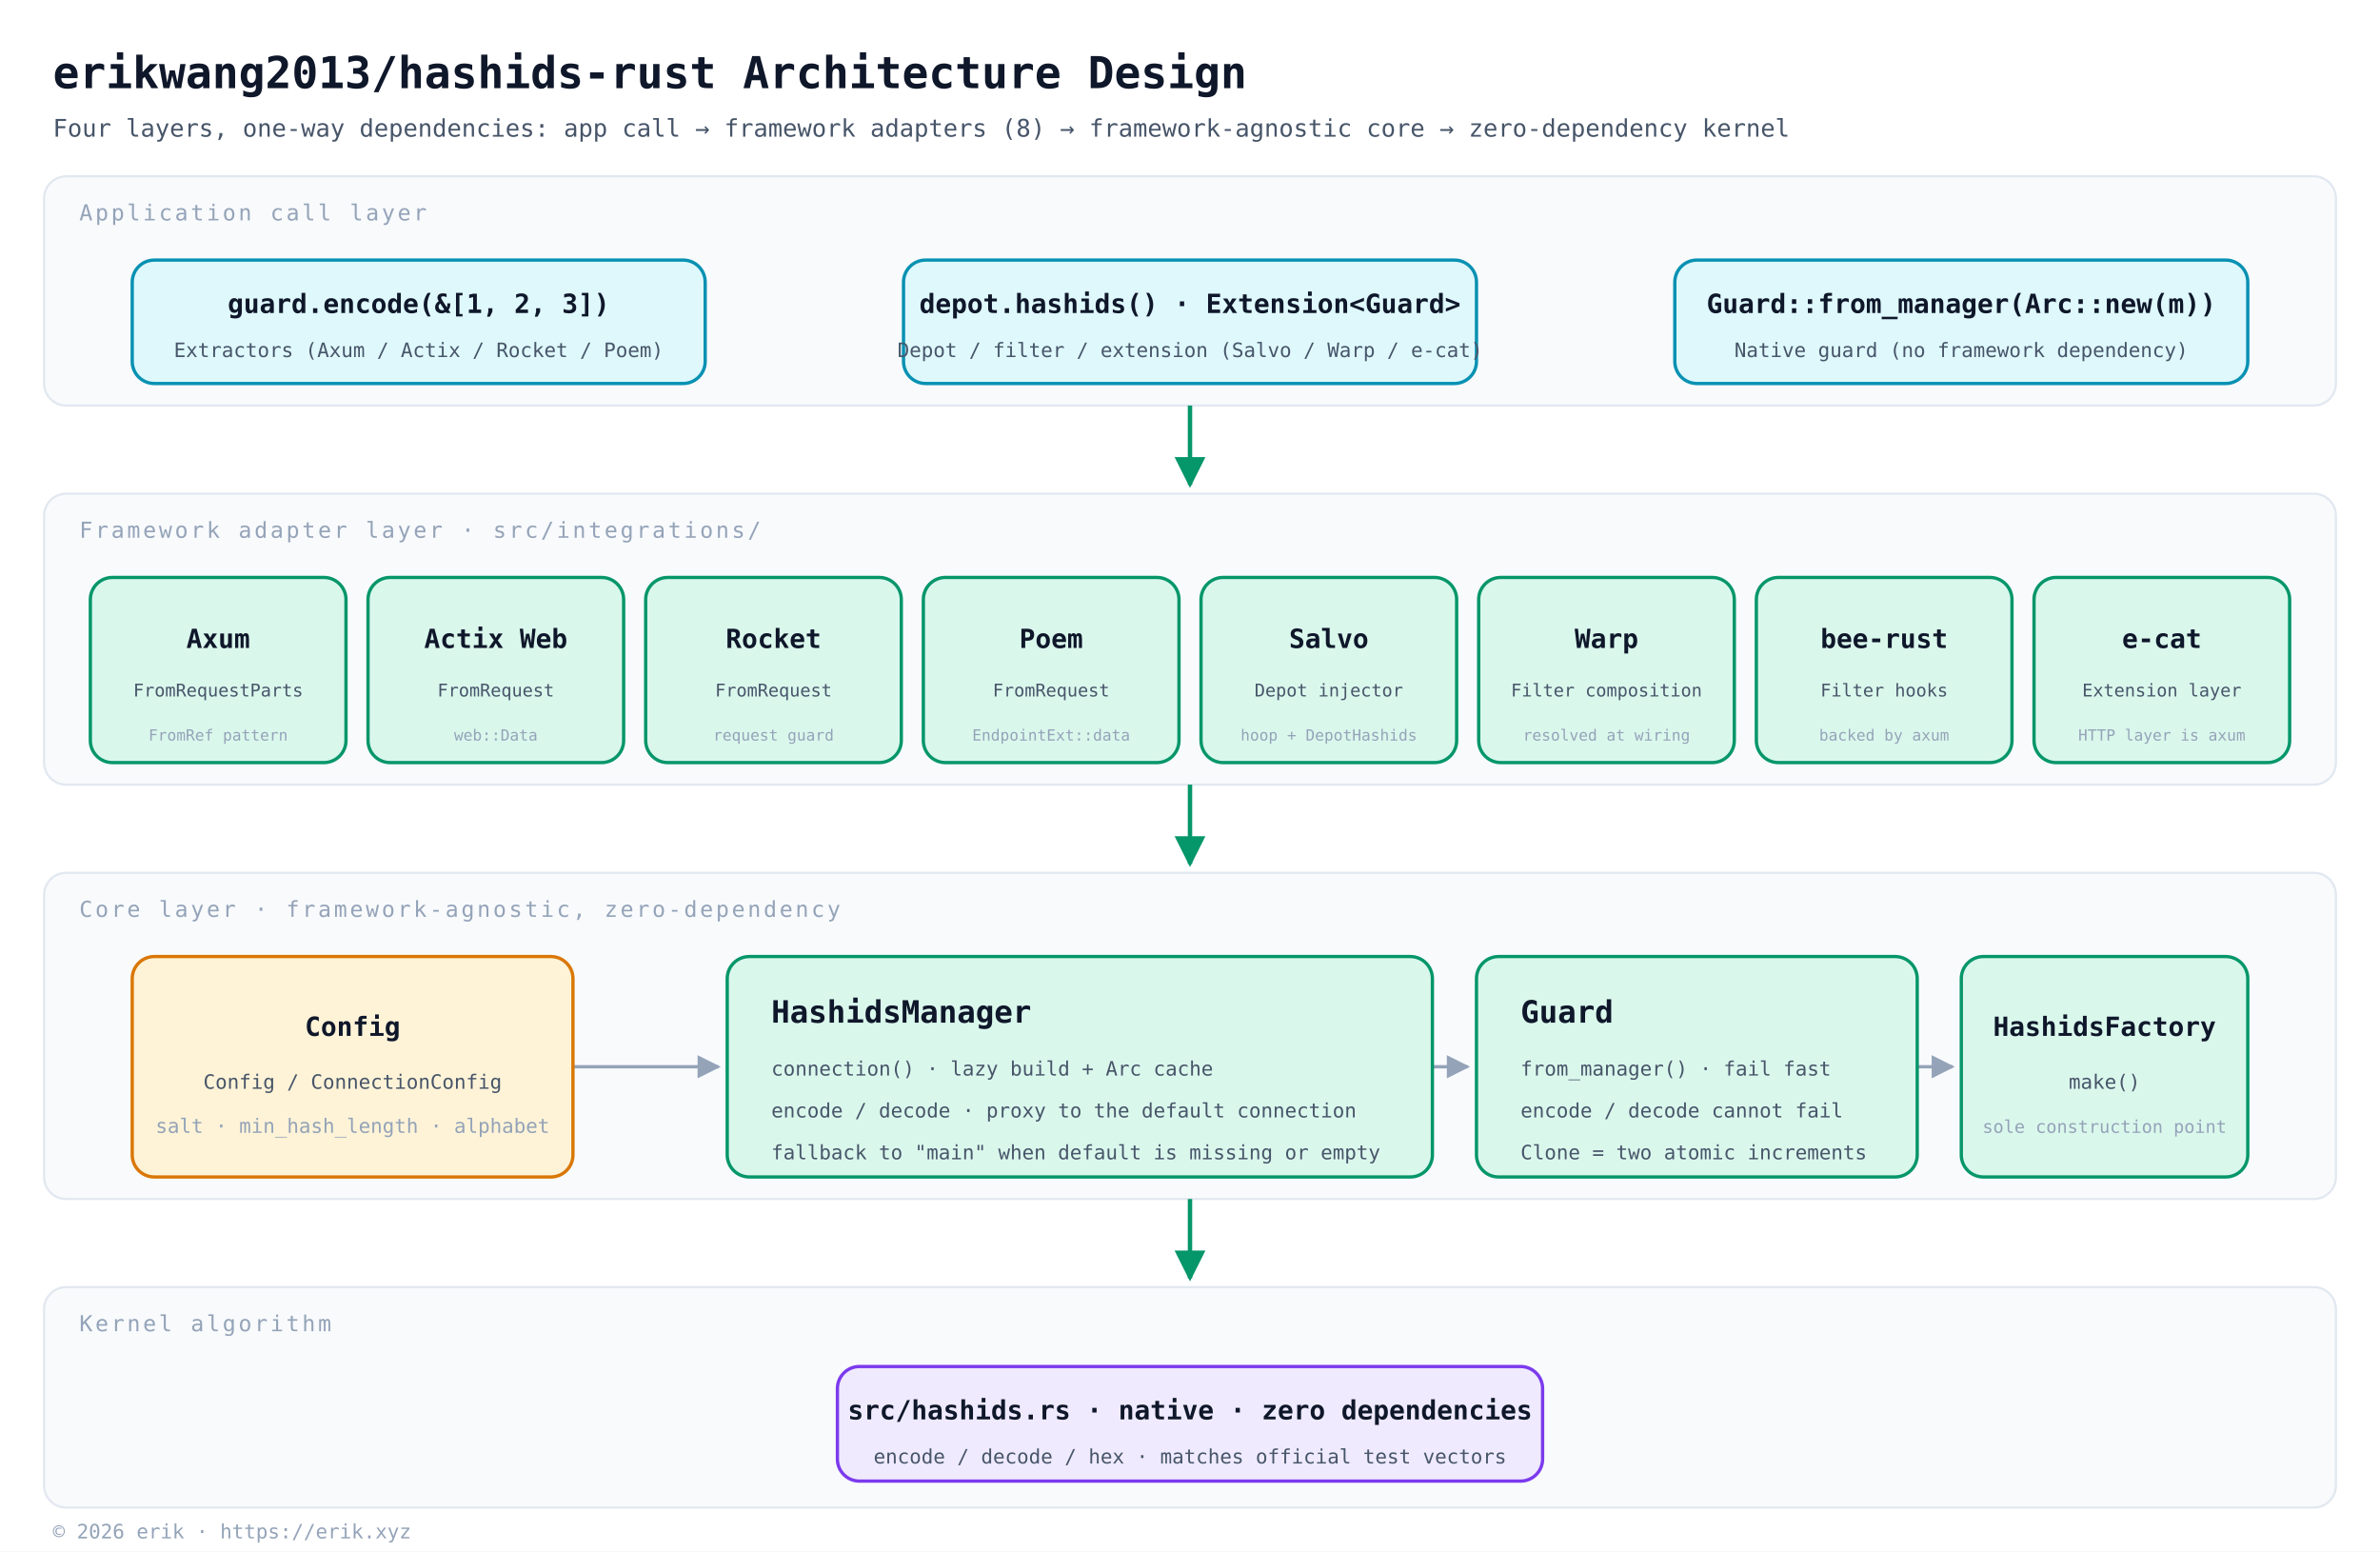
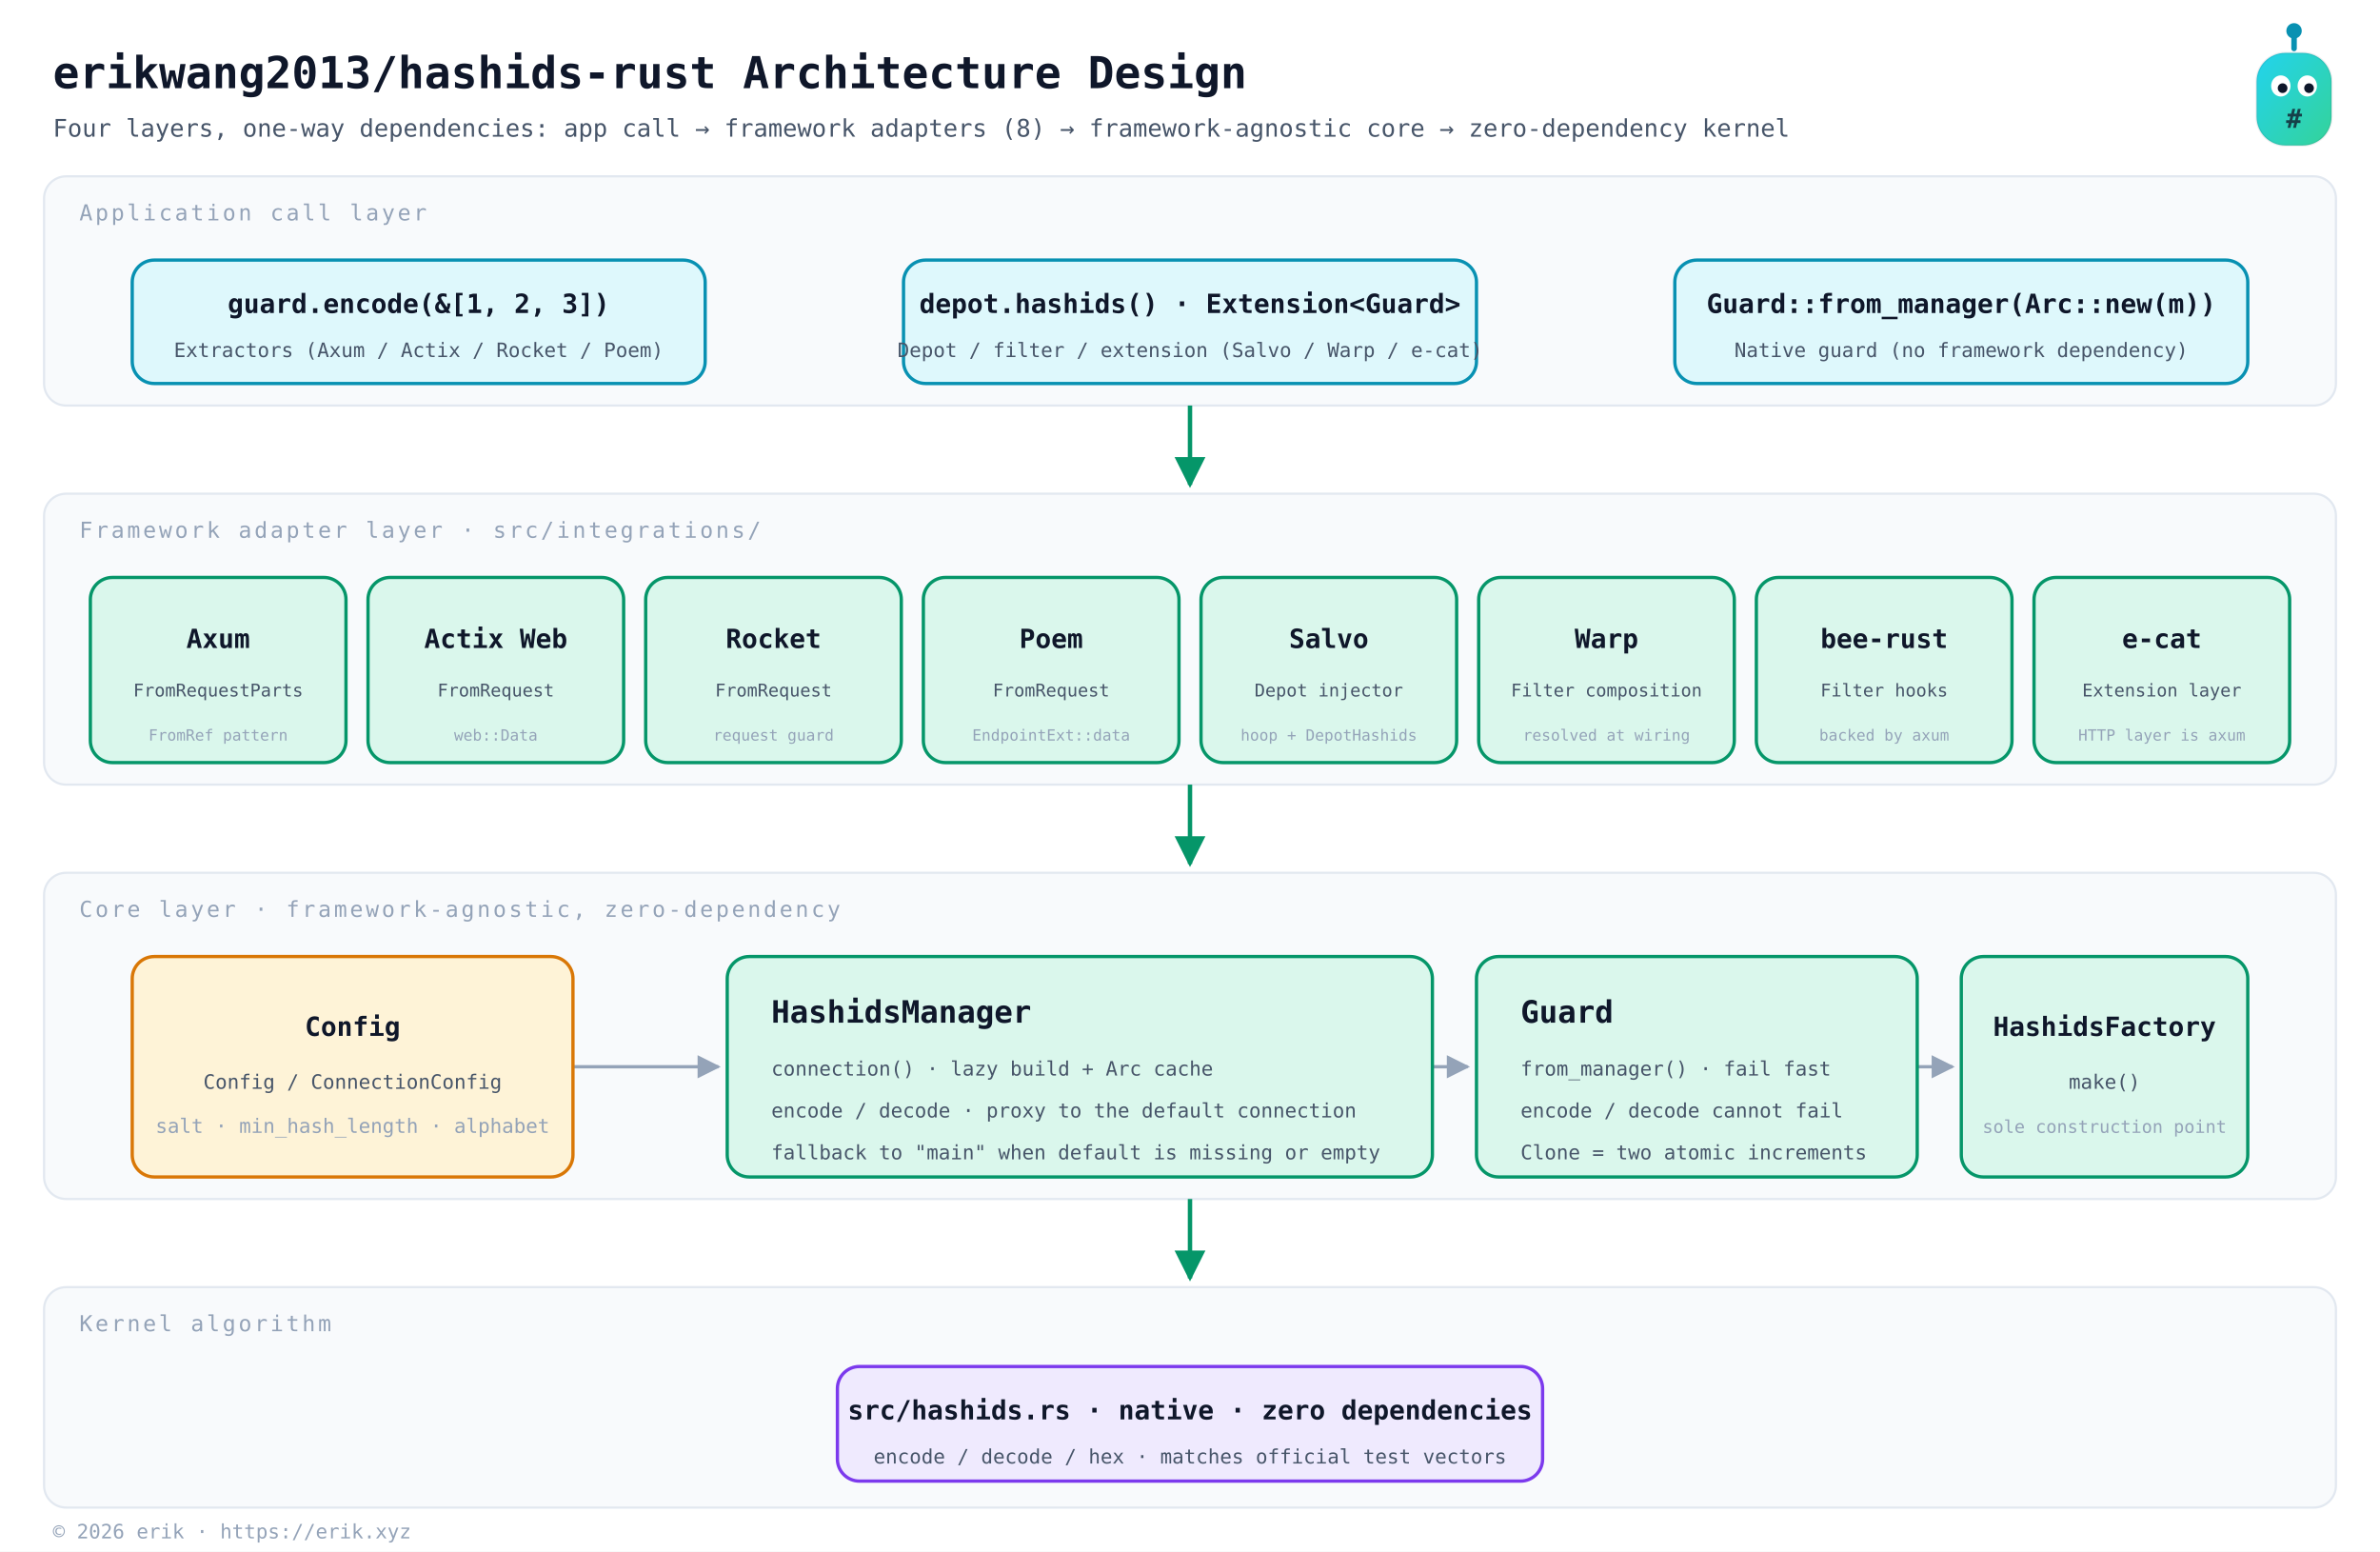
<svg xmlns="http://www.w3.org/2000/svg" viewBox="0 0 1080 704" role="img" aria-labelledby="archTitle archDesc">
  <defs>
    <style>
      text { font-family: ui-monospace, SFMono-Regular, Menlo, Consolas, "DejaVu Sans Mono", "PingFang SC", "Microsoft YaHei", monospace; }
      .bg          { fill: #ffffff; }
      .lane        { fill: #f8fafc; stroke: #e2e8f0; stroke-width: 1; }
      .lane-title  { fill: #94a3b8; font-size: 10px; letter-spacing: 1.2px; }
      .c-mask      { fill: #ffffff; }
      .c-frontend  { fill: rgba(34,211,238,.15);  stroke: #0891b2; stroke-width: 1.5; }
      .c-backend   { fill: rgba(52,211,153,.18);  stroke: #059669; stroke-width: 1.5; }
      .c-cloud     { fill: rgba(251,191,36,.18);  stroke: #d97706; stroke-width: 1.5; }
      .c-database  { fill: rgba(167,139,250,.18); stroke: #7c3aed; stroke-width: 1.5; }
      .t-primary   { fill: #0f172a; font-weight: 600; }
      .t-muted     { fill: #475569; }
      .t-dim       { fill: #94a3b8; }
      .a-default   { stroke: #94a3b8; fill: none; }
      .a-emphasis  { stroke: #059669; fill: none; }
      .a-head-default  { fill: #94a3b8; }
      .a-head-emphasis { fill: #059669; }

      @media (prefers-color-scheme: dark) {
        .bg          { fill: #0b1220; }
        .lane        { fill: #0f172a; stroke: #1e293b; }
        .lane-title  { fill: #64748b; }
        .c-mask      { fill: #0f172a; }
        .c-frontend  { fill: rgba(8,51,68,.40);   stroke: #22d3ee; }
        .c-backend   { fill: rgba(6,78,59,.40);   stroke: #34d399; }
        .c-cloud     { fill: rgba(120,53,15,.35); stroke: #fbbf24; }
        .c-database  { fill: rgba(76,29,149,.40); stroke: #a78bfa; }
        .t-primary   { fill: #f8fafc; }
        .t-muted     { fill: #94a3b8; }
        .t-dim       { fill: #64748b; }
        .a-default   { stroke: #64748b; }
        .a-emphasis  { stroke: #34d399; }
        .a-head-default  { fill: #64748b; }
        .a-head-emphasis { fill: #34d399; }
      }
    </style>
    <marker id="ah" viewBox="0 0 10 10" refX="9" refY="5" markerWidth="7" markerHeight="7" orient="auto">
      <path d="M0 0 L10 5 L0 10 z" class="a-head-default" />
    </marker>
    <marker id="ah-e" viewBox="0 0 10 10" refX="9" refY="5" markerWidth="7" markerHeight="7" orient="auto">
      <path d="M0 0 L10 5 L0 10 z" class="a-head-emphasis" />
    </marker>
  </defs>
  <rect class="bg" x="0" y="0" width="1080" height="704" />
+   <g transform="translate(1024, 14)">
+     <defs>
+       <linearGradient id="mascotGrad" x1="0" y1="0" x2="1" y2="1">
+         <stop offset="0" stop-color="#22d3ee" />
+         <stop offset="1" stop-color="#34d399" />
+       </linearGradient>
+     </defs>
+     <line x1="17" y1="8" x2="17" y2="2" stroke="#0891b2" stroke-width="2.5" stroke-linecap="round" />
+     <circle cx="17" cy="0" r="3.5" fill="#0891b2" />
+     <rect x="0" y="10" width="34" height="42" rx="13" fill="url(#mascotGrad)" stroke="rgba(15,23,42,.08)" stroke-width="1" />
+     <ellipse cx="11" cy="25" rx="4.4" ry="4.8" fill="#ffffff" />
+     <ellipse cx="23" cy="25" rx="4.4" ry="4.8" fill="#ffffff" />
+     <circle cx="11.8" cy="26" r="2.2" fill="#0f172a" />
+     <circle cx="23.8" cy="26" r="2.2" fill="#0f172a" />
+     <text x="17" y="44" font-family="ui-monospace, SFMono-Regular, Menlo, Consolas, monospace" font-size="12" font-weight="700" text-anchor="middle" fill="rgba(15,23,42,.78)">#</text>
+   </g>
  <text x="24" y="40" class="t-primary" font-size="20">erikwang2013/hashids-rust Architecture Design</text>
  <text x="24" y="62" class="t-muted" font-size="11">Four layers, one-way dependencies: app call → framework adapters (8) → framework-agnostic core → zero-dependency kernel</text>
  <rect class="lane" x="20" y="80" width="1040" height="104" rx="10" />
  <rect class="lane" x="20" y="224" width="1040" height="132" rx="10" />
  <rect class="lane" x="20" y="396" width="1040" height="148" rx="10" />
  <rect class="lane" x="20" y="584" width="1040" height="100" rx="10" />
  <text class="lane-title" x="36" y="100">Application call layer</text>
  <text class="lane-title" x="36" y="244">Framework adapter layer · src/integrations/</text>
  <text class="lane-title" x="36" y="416">Core layer · framework-agnostic, zero-dependency</text>
  <text class="lane-title" x="36" y="604">Kernel algorithm</text>
  <line class="a-emphasis" x1="540" y1="184" x2="540" y2="220" stroke-width="2" marker-end="url(#ah-e)" />
  <line class="a-emphasis" x1="540" y1="356" x2="540" y2="392" stroke-width="2" marker-end="url(#ah-e)" />
  <line class="a-emphasis" x1="540" y1="544" x2="540" y2="580" stroke-width="2" marker-end="url(#ah-e)" />
  <line class="a-default" x1="260" y1="484" x2="326" y2="484" stroke-width="1.5" marker-end="url(#ah)" />
  <line class="a-default" x1="650" y1="484" x2="666" y2="484" stroke-width="1.5" marker-end="url(#ah)" />
  <line class="a-default" x1="870" y1="484" x2="886" y2="484" stroke-width="1.5" marker-end="url(#ah)" />
  <text class="t-dim" x="636" y="476" font-size="9" text-anchor="middle">make()</text>
  <rect class="c-mask" x="60" y="118" width="260" height="56" rx="10" />
  <rect class="c-frontend" x="60" y="118" width="260" height="56" rx="10" />
  <text class="t-primary" x="190" y="142" font-size="12" text-anchor="middle">guard.encode(&amp;[1, 2, 3])</text>
  <text class="t-muted" x="190" y="162" font-size="9" text-anchor="middle">Extractors (Axum / Actix / Rocket / Poem)</text>
  <rect class="c-mask" x="410" y="118" width="260" height="56" rx="10" />
  <rect class="c-frontend" x="410" y="118" width="260" height="56" rx="10" />
  <text class="t-primary" x="540" y="142" font-size="12" text-anchor="middle">depot.hashids() · Extension&lt;Guard&gt;</text>
  <text class="t-muted" x="540" y="162" font-size="9" text-anchor="middle">Depot / filter / extension (Salvo / Warp / e-cat)</text>
  <rect class="c-mask" x="760" y="118" width="260" height="56" rx="10" />
  <rect class="c-frontend" x="760" y="118" width="260" height="56" rx="10" />
  <text class="t-primary" x="890" y="142" font-size="12" text-anchor="middle">Guard::from_manager(Arc::new(m))</text>
  <text class="t-muted" x="890" y="162" font-size="9" text-anchor="middle">Native guard (no framework dependency)</text>
  <rect class="c-mask" x="41" y="262" width="116" height="84" rx="10" />
  <rect class="c-backend" x="41" y="262" width="116" height="84" rx="10" />
  <text class="t-primary" x="99" y="294" font-size="12" text-anchor="middle">Axum</text>
  <text class="t-muted" x="99" y="316" font-size="8" text-anchor="middle">FromRequestParts</text>
  <text class="t-dim" x="99" y="336" font-size="7" text-anchor="middle">FromRef pattern</text>
  <rect class="c-mask" x="167" y="262" width="116" height="84" rx="10" />
  <rect class="c-backend" x="167" y="262" width="116" height="84" rx="10" />
  <text class="t-primary" x="225" y="294" font-size="12" text-anchor="middle">Actix Web</text>
  <text class="t-muted" x="225" y="316" font-size="8" text-anchor="middle">FromRequest</text>
  <text class="t-dim" x="225" y="336" font-size="7" text-anchor="middle">web::Data</text>
  <rect class="c-mask" x="293" y="262" width="116" height="84" rx="10" />
  <rect class="c-backend" x="293" y="262" width="116" height="84" rx="10" />
  <text class="t-primary" x="351" y="294" font-size="12" text-anchor="middle">Rocket</text>
  <text class="t-muted" x="351" y="316" font-size="8" text-anchor="middle">FromRequest</text>
  <text class="t-dim" x="351" y="336" font-size="7" text-anchor="middle">request guard</text>
  <rect class="c-mask" x="419" y="262" width="116" height="84" rx="10" />
  <rect class="c-backend" x="419" y="262" width="116" height="84" rx="10" />
  <text class="t-primary" x="477" y="294" font-size="12" text-anchor="middle">Poem</text>
  <text class="t-muted" x="477" y="316" font-size="8" text-anchor="middle">FromRequest</text>
  <text class="t-dim" x="477" y="336" font-size="7" text-anchor="middle">EndpointExt::data</text>
  <rect class="c-mask" x="545" y="262" width="116" height="84" rx="10" />
  <rect class="c-backend" x="545" y="262" width="116" height="84" rx="10" />
  <text class="t-primary" x="603" y="294" font-size="12" text-anchor="middle">Salvo</text>
  <text class="t-muted" x="603" y="316" font-size="8" text-anchor="middle">Depot injector</text>
  <text class="t-dim" x="603" y="336" font-size="7" text-anchor="middle">hoop + DepotHashids</text>
  <rect class="c-mask" x="671" y="262" width="116" height="84" rx="10" />
  <rect class="c-backend" x="671" y="262" width="116" height="84" rx="10" />
  <text class="t-primary" x="729" y="294" font-size="12" text-anchor="middle">Warp</text>
  <text class="t-muted" x="729" y="316" font-size="8" text-anchor="middle">Filter composition</text>
  <text class="t-dim" x="729" y="336" font-size="7" text-anchor="middle">resolved at wiring</text>
  <rect class="c-mask" x="797" y="262" width="116" height="84" rx="10" />
  <rect class="c-backend" x="797" y="262" width="116" height="84" rx="10" />
  <text class="t-primary" x="855" y="294" font-size="12" text-anchor="middle">bee-rust</text>
  <text class="t-muted" x="855" y="316" font-size="8" text-anchor="middle">Filter hooks</text>
  <text class="t-dim" x="855" y="336" font-size="7" text-anchor="middle">backed by axum</text>
  <rect class="c-mask" x="923" y="262" width="116" height="84" rx="10" />
  <rect class="c-backend" x="923" y="262" width="116" height="84" rx="10" />
  <text class="t-primary" x="981" y="294" font-size="12" text-anchor="middle">e-cat</text>
  <text class="t-muted" x="981" y="316" font-size="8" text-anchor="middle">Extension layer</text>
  <text class="t-dim" x="981" y="336" font-size="7" text-anchor="middle">HTTP layer is axum</text>
  <rect class="c-mask" x="60" y="434" width="200" height="100" rx="10" />
  <rect class="c-cloud" x="60" y="434" width="200" height="100" rx="10" />
  <text class="t-primary" x="160" y="470" font-size="12" text-anchor="middle">Config</text>
  <text class="t-muted" x="160" y="494" font-size="9" text-anchor="middle">Config / ConnectionConfig</text>
  <text class="t-dim" x="160" y="514" font-size="9" text-anchor="middle">salt · min_hash_length · alphabet</text>
  <rect class="c-mask" x="330" y="434" width="320" height="100" rx="10" />
  <rect class="c-backend" x="330" y="434" width="320" height="100" rx="10" />
  <text class="t-primary" x="350" y="464" font-size="14">HashidsManager</text>
  <text class="t-muted" x="350" y="488" font-size="9">connection() · lazy build + Arc cache</text>
  <text class="t-muted" x="350" y="507" font-size="9">encode / decode · proxy to the default connection</text>
  <text class="t-muted" x="350" y="526" font-size="9">fallback to "main" when default is missing or empty</text>
  <rect class="c-mask" x="670" y="434" width="200" height="100" rx="10" />
  <rect class="c-backend" x="670" y="434" width="200" height="100" rx="10" />
  <text class="t-primary" x="690" y="464" font-size="14">Guard</text>
  <text class="t-muted" x="690" y="488" font-size="9">from_manager() · fail fast</text>
  <text class="t-muted" x="690" y="507" font-size="9">encode / decode cannot fail</text>
  <text class="t-muted" x="690" y="526" font-size="9">Clone = two atomic increments</text>
  <rect class="c-mask" x="890" y="434" width="130" height="100" rx="10" />
  <rect class="c-backend" x="890" y="434" width="130" height="100" rx="10" />
  <text class="t-primary" x="955" y="470" font-size="12" text-anchor="middle">HashidsFactory</text>
  <text class="t-muted" x="955" y="494" font-size="9" text-anchor="middle">make()</text>
  <text class="t-dim" x="955" y="514" font-size="8" text-anchor="middle">sole construction point</text>
  <rect class="c-mask" x="380" y="620" width="320" height="52" rx="10" />
  <rect class="c-database" x="380" y="620" width="320" height="52" rx="10" />
  <text class="t-primary" x="540" y="644" font-size="12" text-anchor="middle">src/hashids.rs · native · zero dependencies</text>
  <text class="t-muted" x="540" y="664" font-size="9" text-anchor="middle">encode / decode / hex · matches official test vectors</text>
  <text class="t-dim" x="24" y="698" font-size="9">© 2026 erik · https://erik.xyz</text>
</svg>
